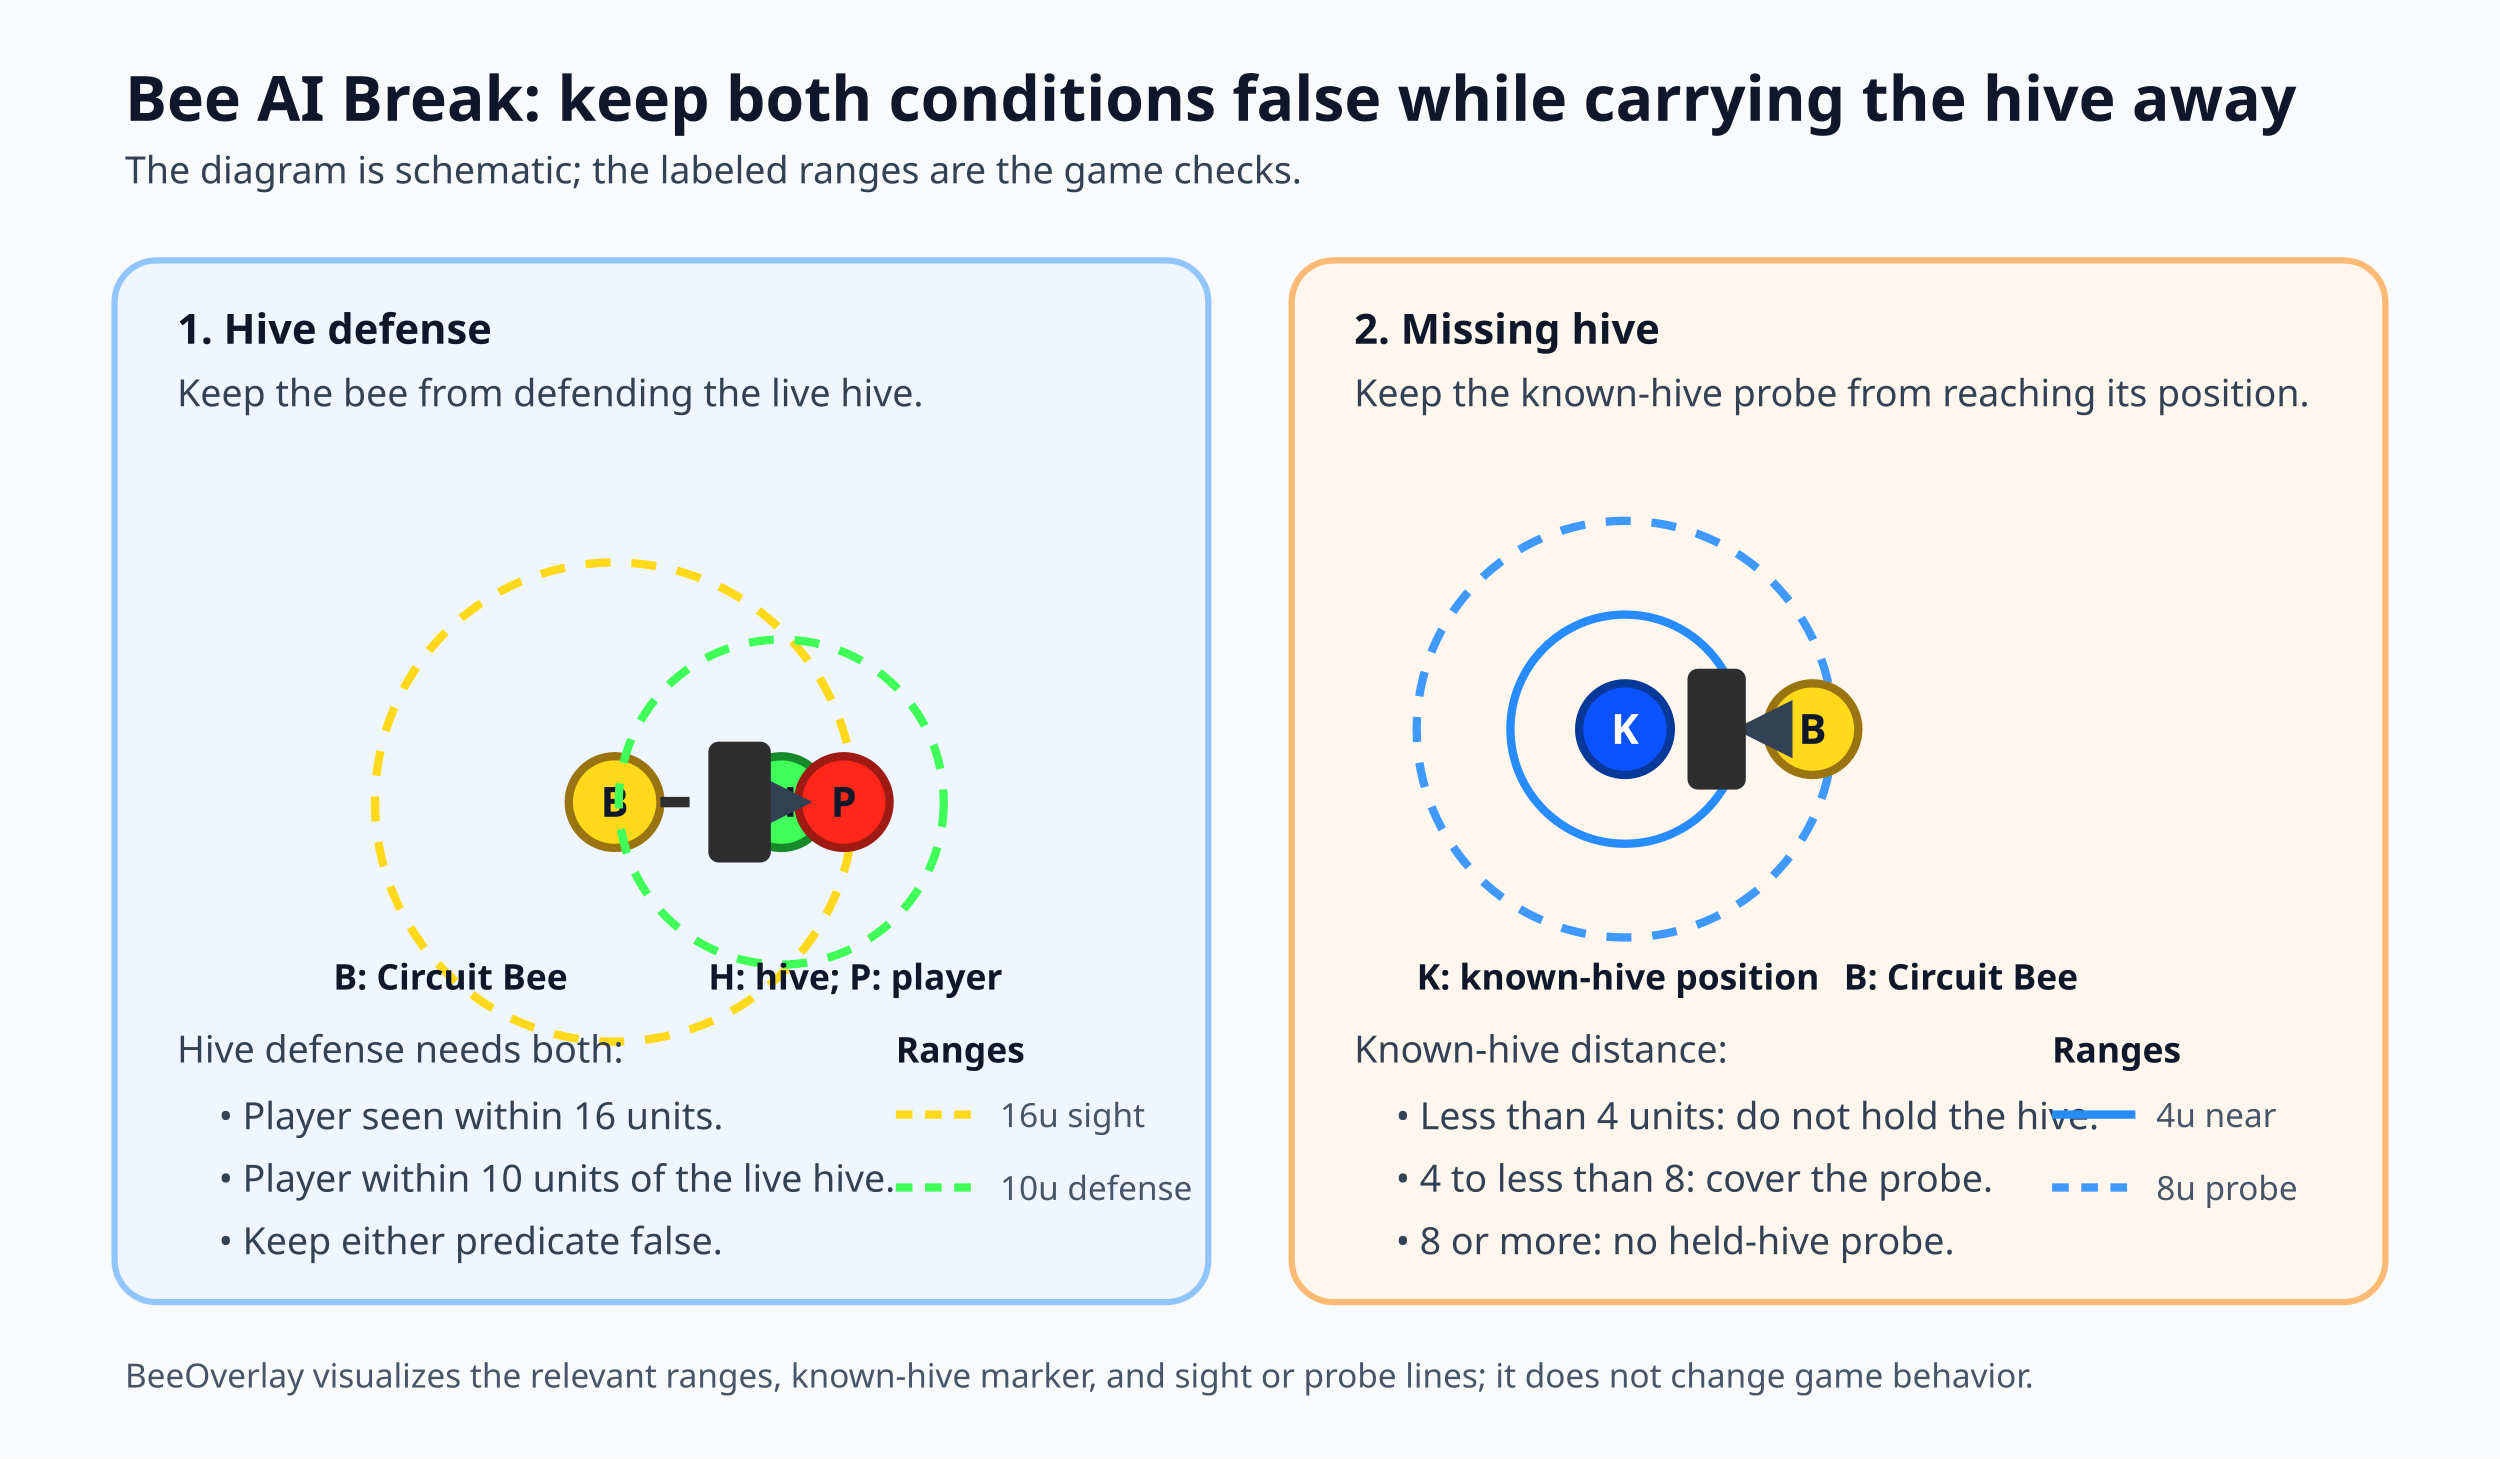
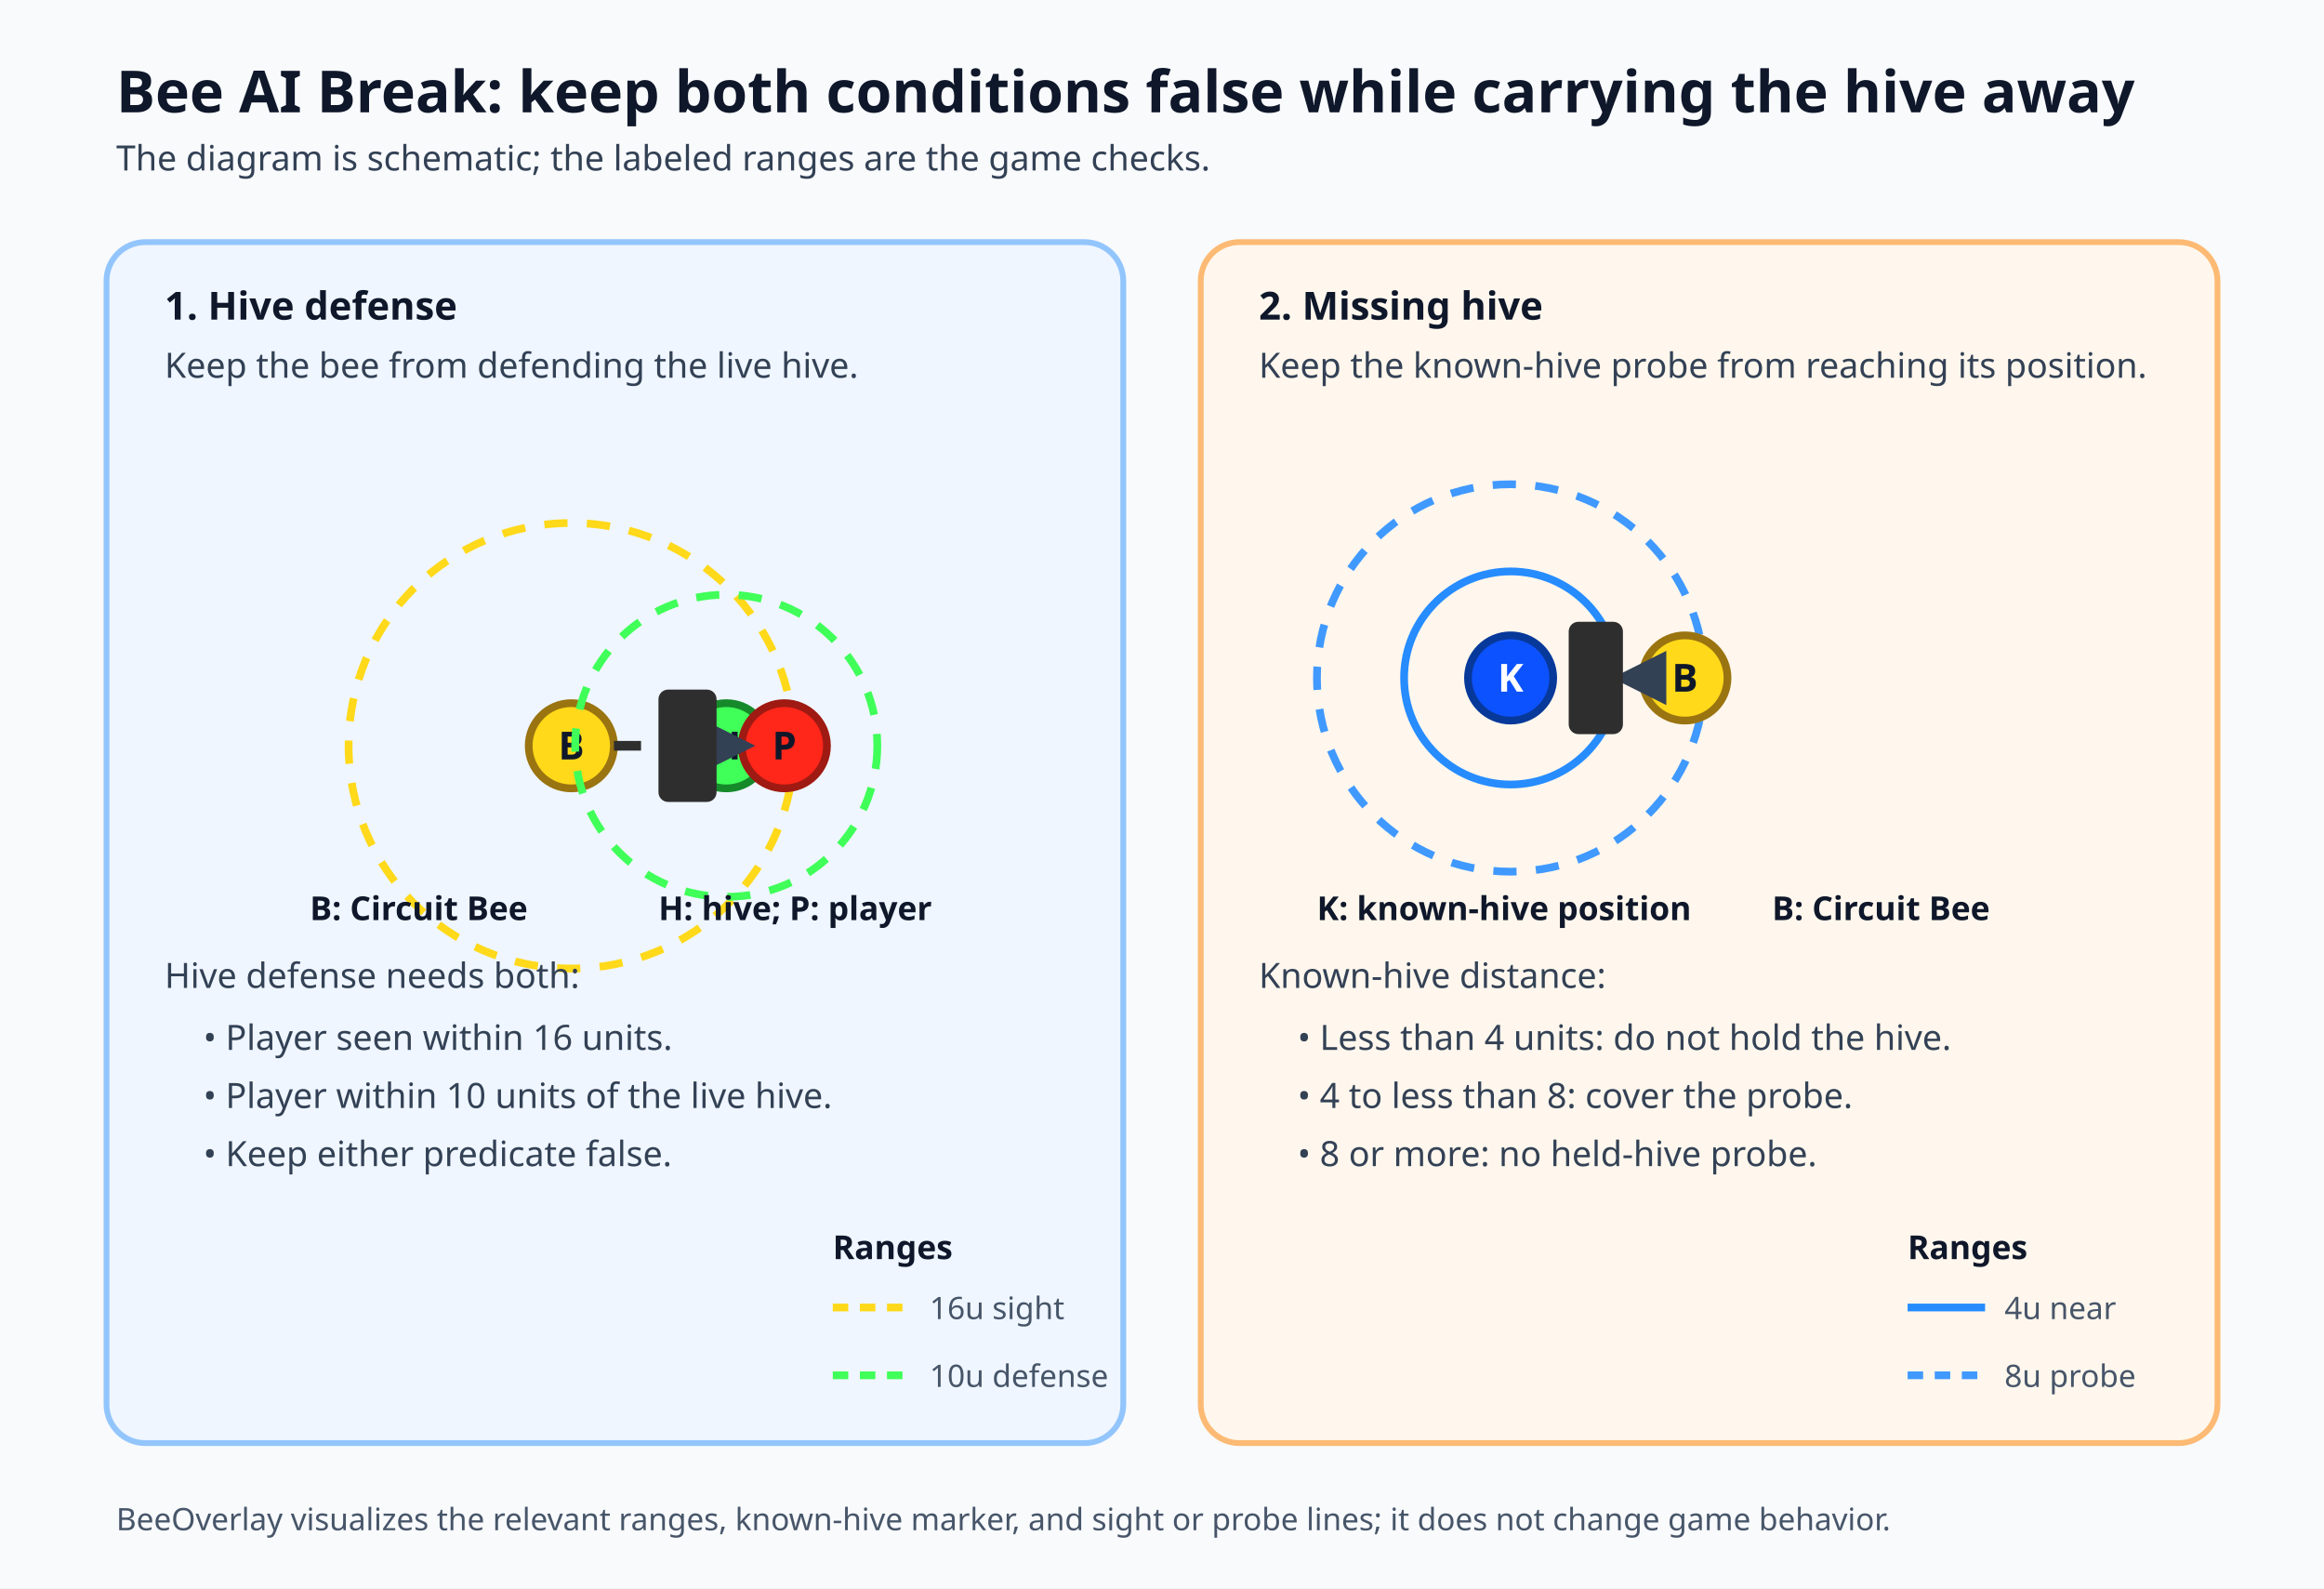
- <svg xmlns="http://www.w3.org/2000/svg" width="1200" height="700" viewBox="0 0 1200 700" role="img" aria-labelledby="title desc">
+ <svg xmlns="http://www.w3.org/2000/svg" width="1200" height="820" viewBox="0 0 1200 820" role="img" aria-labelledby="title desc">
  <defs>
    <marker id="arrow" viewBox="0 0 10 10" refX="8" refY="5" markerWidth="7" markerHeight="7" orient="auto-start-reverse">
      <path d="M 0 0 L 10 5 L 0 10 z" fill="#334155" />
    </marker>
    <style>
      .heading { font: 700 30px sans-serif; fill: #0f172a; }
      .subheading { font: 700 20px sans-serif; fill: #0f172a; }
      .body { font: 18px sans-serif; fill: #334155; }
      .small { font: 16px sans-serif; fill: #475569; }
      .label { font: 700 17px sans-serif; fill: #0f172a; }
      .marker { font: 700 20px sans-serif; fill: #0f172a; text-anchor: middle; dominant-baseline: middle; }
      .marker-light { font: 700 20px sans-serif; fill: #ffffff; text-anchor: middle; dominant-baseline: middle; }
    </style>
  </defs>
-   <rect width="1200" height="700" fill="#f8fafc" />
+   <rect width="1200" height="820" fill="#f8fafc" />
  <text x="60" y="58" class="heading">Bee AI Break: keep both conditions false while carrying the hive away</text>
  <text x="60" y="88" class="body">The diagram is schematic; the labeled ranges are the game checks.</text>
-   <rect x="55" y="125" width="525" height="500" rx="20" fill="#eff6ff" stroke="#93c5fd" stroke-width="3" />
+   <rect x="55" y="125" width="525" height="620" rx="20" fill="#eff6ff" stroke="#93c5fd" stroke-width="3" />
  <text x="85" y="165" class="subheading">1. Hive defense</text>
  <text x="85" y="195" class="body">Keep the bee from defending the live hive.</text>
  <circle cx="295" cy="385" r="115" fill="none" stroke="#FFD91A" stroke-width="4" stroke-dasharray="12 10" />
  <circle cx="295" cy="385" r="22" fill="#FFD91A" stroke="#9A7410" stroke-width="4" />
  <text x="295" y="385" class="marker">B</text>
  <circle cx="375" cy="385" r="78" fill="none" stroke="#40FF59" stroke-width="4" stroke-dasharray="12 10" />
  <circle cx="375" cy="385" r="22" fill="#40FF59" stroke="#168A2A" stroke-width="4" />
  <text x="375" y="385" class="marker">H</text>
  <circle cx="405" cy="385" r="22" fill="#FF261A" stroke="#9F1A12" stroke-width="4" />
  <text x="405" y="385" class="marker">P</text>
  <path d="M 317 385 H 383" fill="none" stroke="#2E2E2E" stroke-width="5" stroke-dasharray="14 10" marker-end="url(#arrow)" />
  <rect x="340" y="356" width="30" height="58" rx="5" fill="#2E2E2E" />
  <text x="160" y="475" class="label">B: Circuit Bee</text>
  <text x="340" y="475" class="label">H: hive; P: player</text>
  <text x="85" y="510" class="body">Hive defense needs both:</text>
  <text x="105" y="542" class="body">• Player seen within 16 units.</text>
  <text x="105" y="572" class="body">• Player within 10 units of the live hive.</text>
  <text x="105" y="602" class="body">• Keep either predicate false.</text>
-   <text x="430" y="510" class="label">Ranges</text>
-   <path d="M 430 535 H 470" fill="none" stroke="#FFD91A" stroke-width="4" stroke-dasharray="8 6" />
-   <text x="480" y="541" class="small">16u sight</text>
-   <path d="M 430 570 H 470" fill="none" stroke="#40FF59" stroke-width="4" stroke-dasharray="8 6" />
-   <text x="480" y="576" class="small">10u defense</text>
-   <rect x="620" y="125" width="525" height="500" rx="20" fill="#fff7ed" stroke="#fdba74" stroke-width="3" />
+   <text x="430" y="650" class="label">Ranges</text>
+   <path d="M 430 675 H 470" fill="none" stroke="#FFD91A" stroke-width="4" stroke-dasharray="8 6" />
+   <text x="480" y="681" class="small">16u sight</text>
+   <path d="M 430 710 H 470" fill="none" stroke="#40FF59" stroke-width="4" stroke-dasharray="8 6" />
+   <text x="480" y="716" class="small">10u defense</text>
+   <rect x="620" y="125" width="525" height="620" rx="20" fill="#fff7ed" stroke="#fdba74" stroke-width="3" />
  <text x="650" y="165" class="subheading">2. Missing hive</text>
  <text x="650" y="195" class="body">Keep the known-hive probe from reaching its position.</text>
  <circle cx="780" cy="350" r="55" fill="none" stroke="#268CFF" stroke-width="4" />
  <circle cx="780" cy="350" r="100" fill="none" stroke="#4099FF" stroke-width="4" stroke-dasharray="12 10" />
  <circle cx="780" cy="350" r="22" fill="#0D52FF" stroke="#07399A" stroke-width="4" />
  <text x="780" y="350" class="marker-light">K</text>
  <text x="680" y="475" class="label">K: known-hive position</text>
  <circle cx="870" cy="350" r="22" fill="#FFD91A" stroke="#9A7410" stroke-width="4" />
  <text x="870" y="350" class="marker">B</text>
-   <text x="885" y="475" class="label">B: Circuit Bee</text>
+   <text x="915" y="475" class="label">B: Circuit Bee</text>
  <path d="M 848 350 H 838" fill="none" stroke="#2E2E2E" stroke-width="4" stroke-dasharray="8 6" marker-end="url(#arrow)" />
  <rect x="810" y="321" width="28" height="58" rx="5" fill="#2E2E2E" />
  <text x="650" y="510" class="body">Known-hive distance:</text>
  <text x="670" y="542" class="body">• Less than 4 units: do not hold the hive.</text>
  <text x="670" y="572" class="body">• 4 to less than 8: cover the probe.</text>
  <text x="670" y="602" class="body">• 8 or more: no held-hive probe.</text>
-   <text x="985" y="510" class="label">Ranges</text>
-   <path d="M 985 535 H 1025" fill="none" stroke="#268CFF" stroke-width="4" />
-   <text x="1035" y="541" class="small">4u near</text>
-   <path d="M 985 570 H 1025" fill="none" stroke="#4099FF" stroke-width="4" stroke-dasharray="8 6" />
-   <text x="1035" y="576" class="small">8u probe</text>
-   <text x="60" y="666" class="small">BeeOverlay visualizes the relevant ranges, known-hive marker, and sight or probe lines; it does not change game behavior.</text>
+   <text x="985" y="650" class="label">Ranges</text>
+   <path d="M 985 675 H 1025" fill="none" stroke="#268CFF" stroke-width="4" />
+   <text x="1035" y="681" class="small">4u near</text>
+   <path d="M 985 710 H 1025" fill="none" stroke="#4099FF" stroke-width="4" stroke-dasharray="8 6" />
+   <text x="1035" y="716" class="small">8u probe</text>
+   <text x="60" y="790" class="small">BeeOverlay visualizes the relevant ranges, known-hive marker, and sight or probe lines; it does not change game behavior.</text>
</svg>
